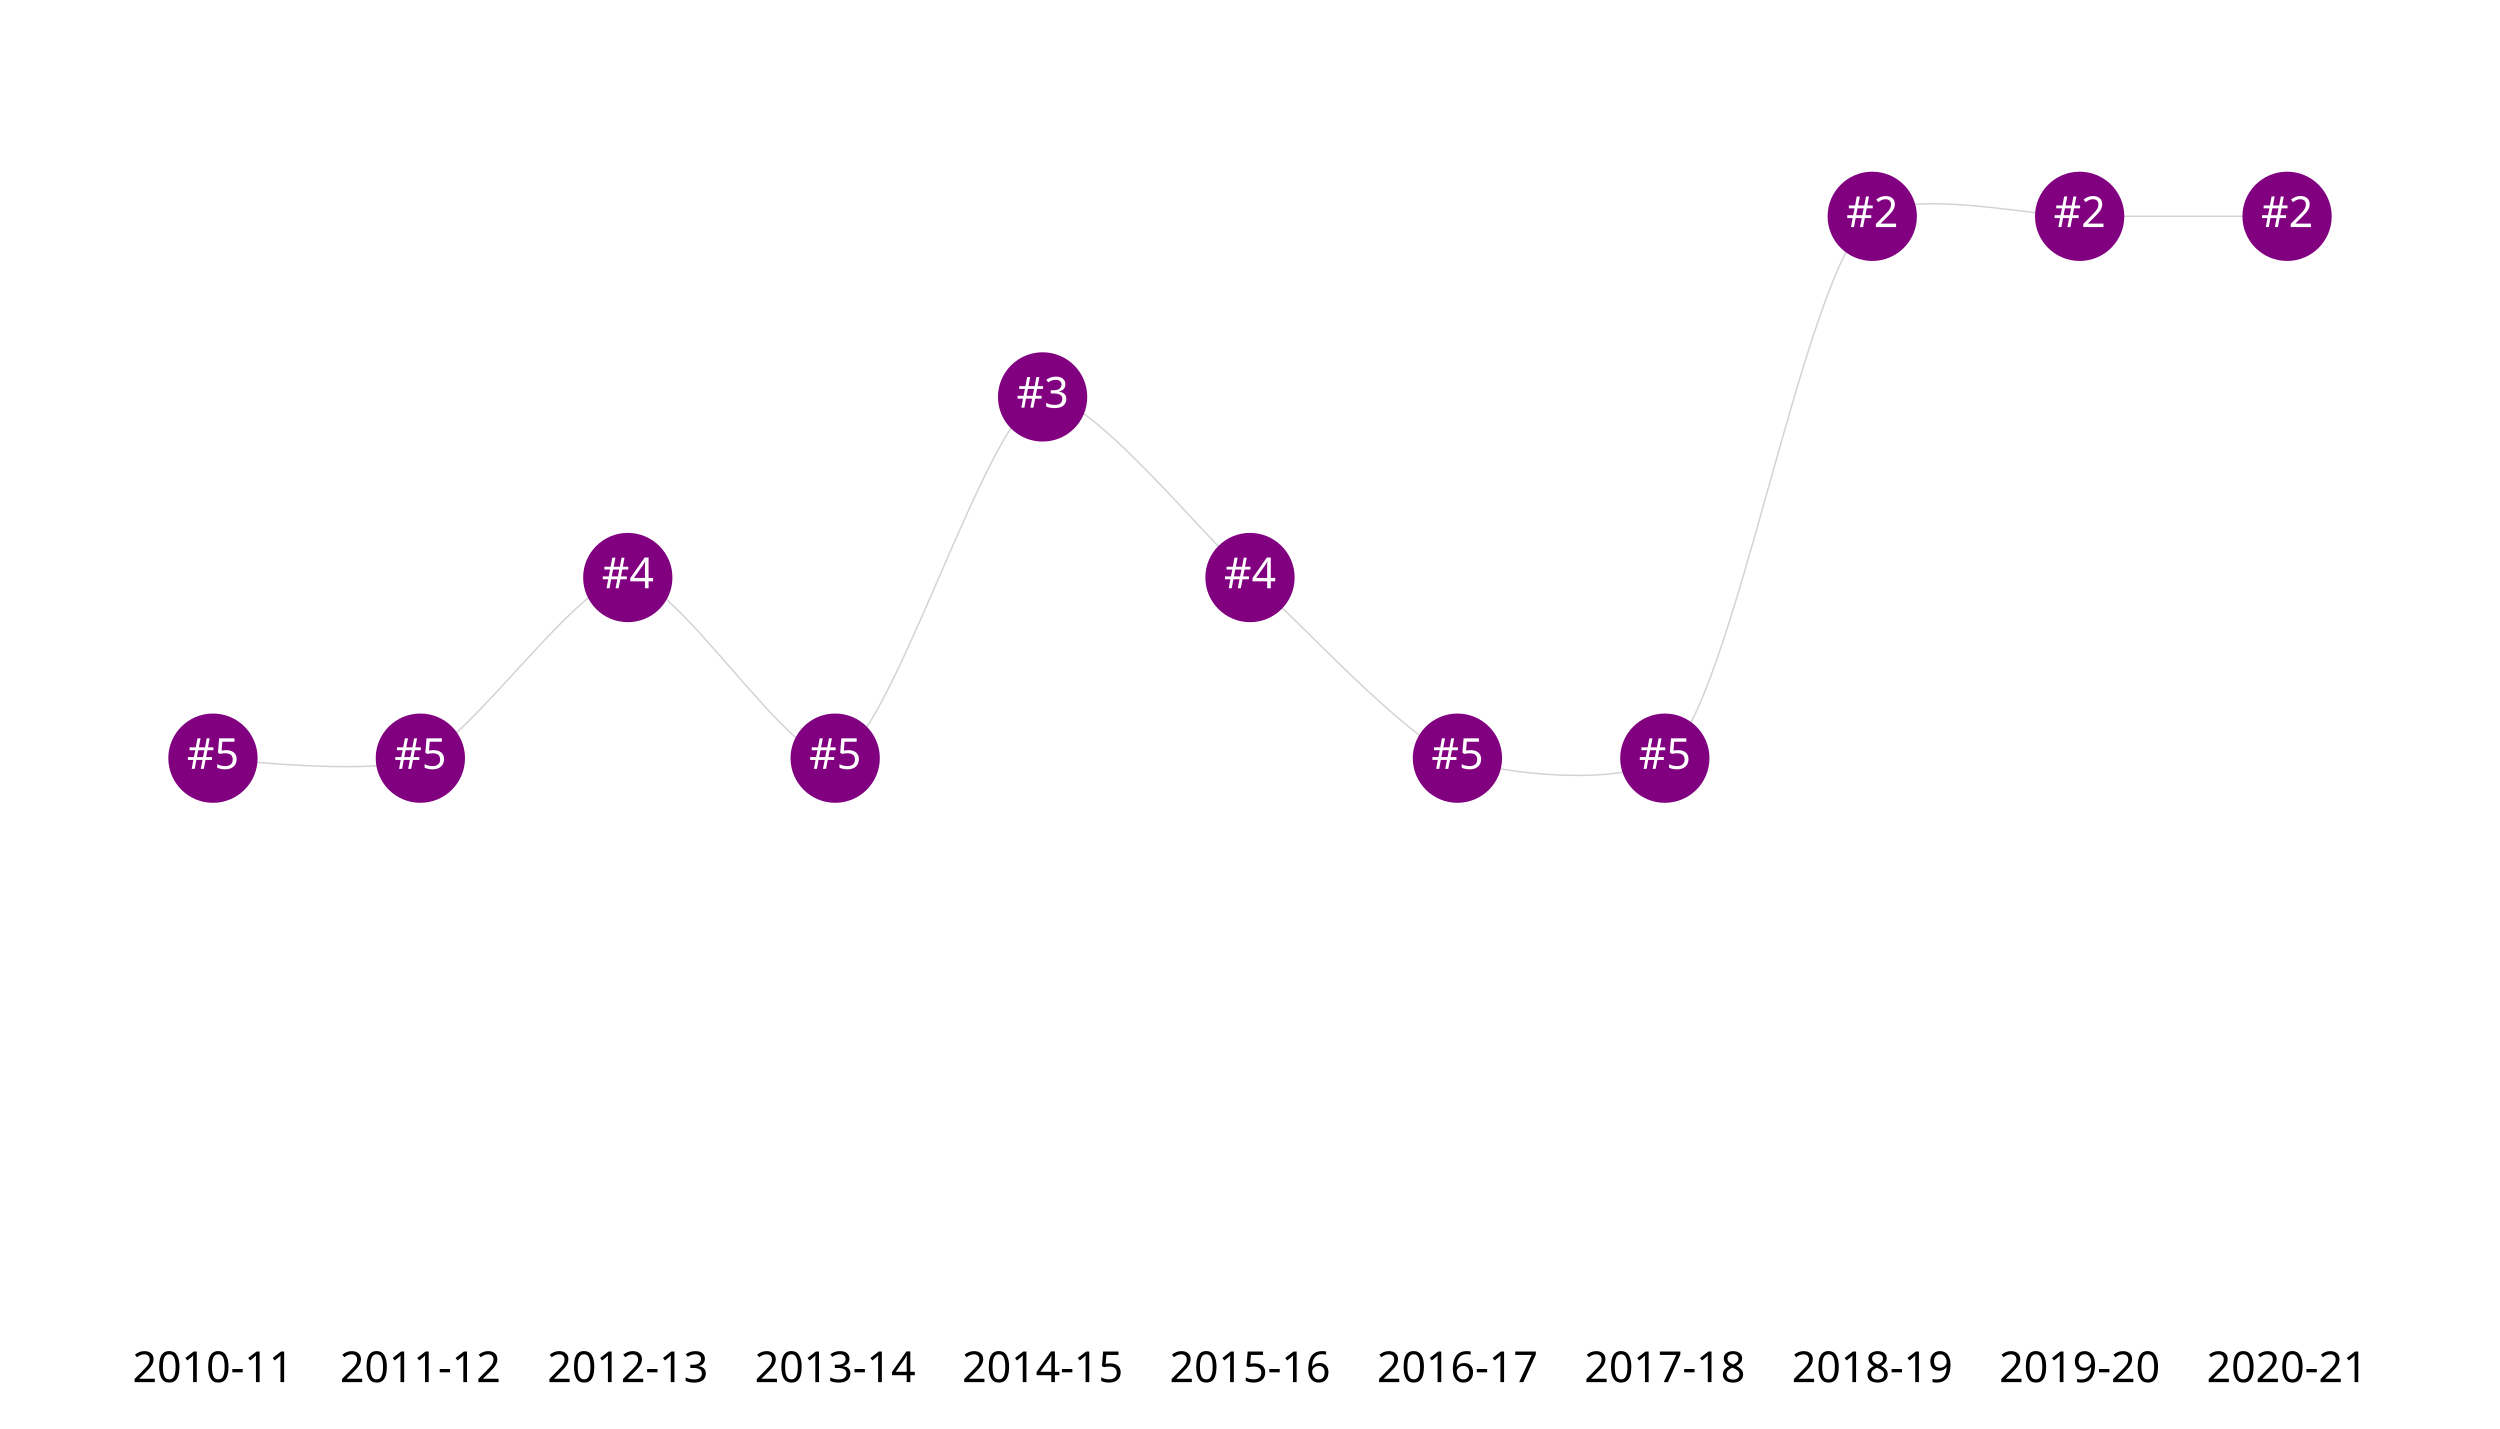
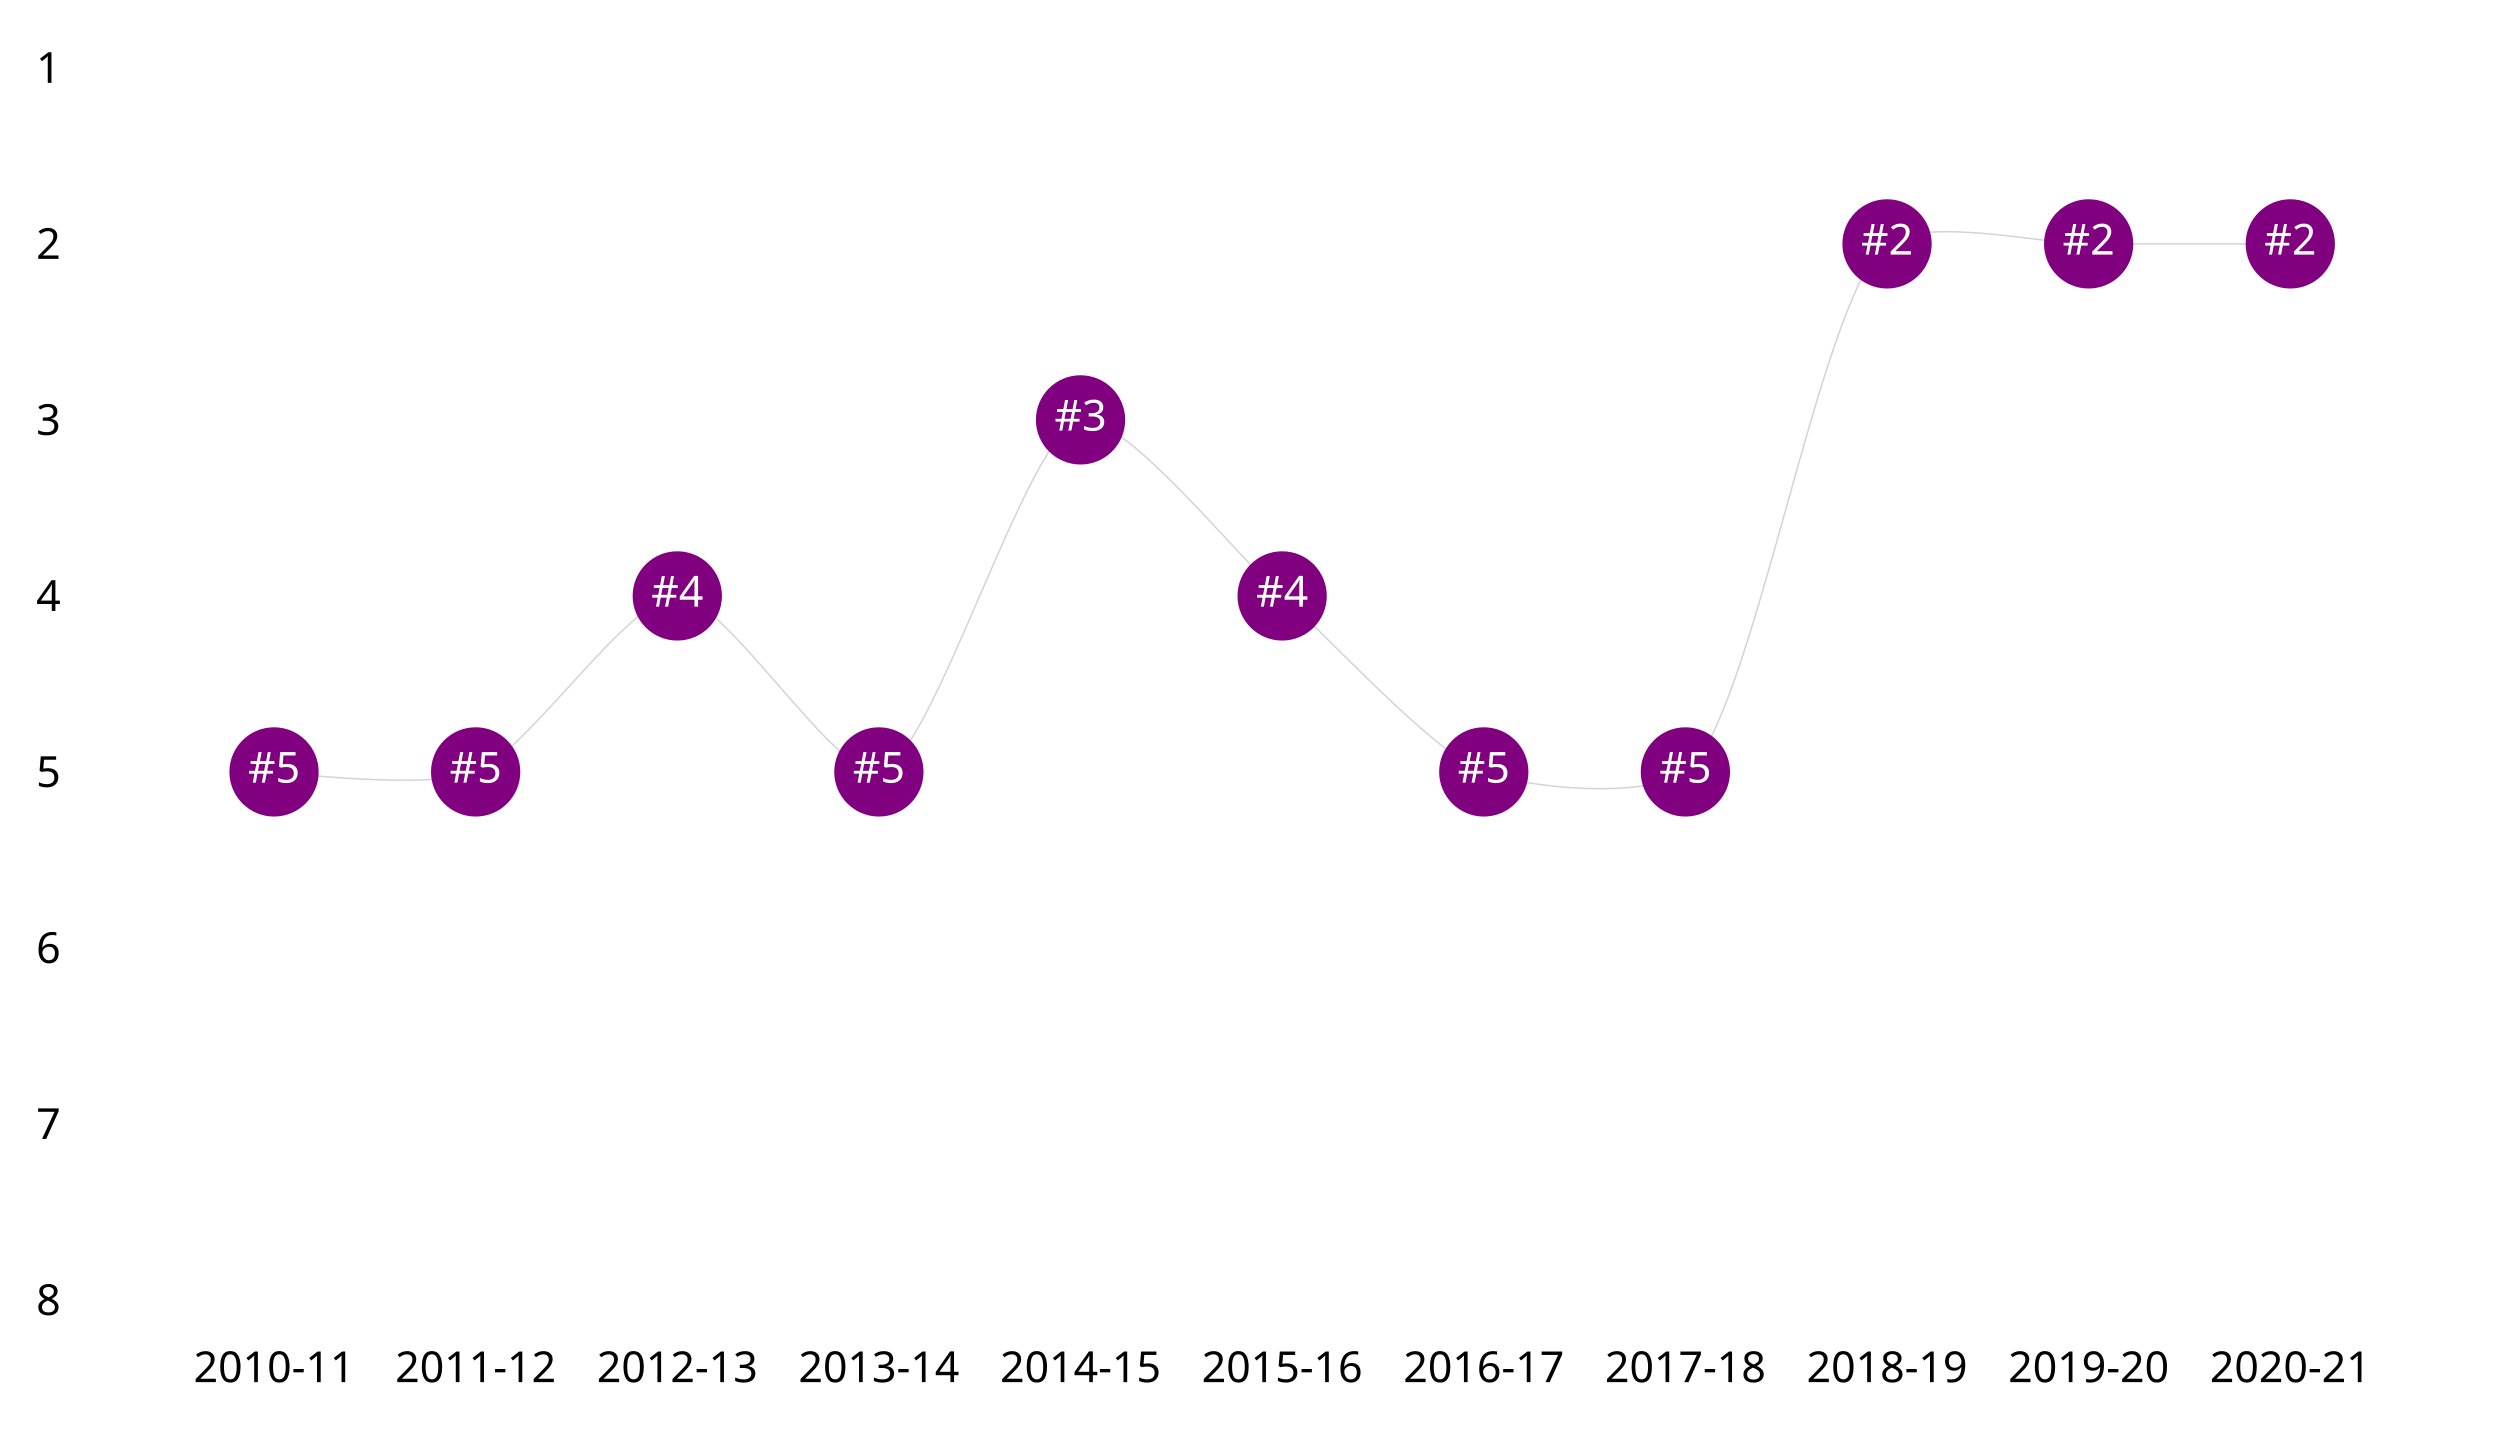
<svg xmlns="http://www.w3.org/2000/svg" class="main-svg" width="16535.433" height="9448.819" style="" viewBox="0 0 700 400">
  <rect x="0" y="0" width="700" height="400" style="fill: rgb(255, 255, 255); fill-opacity: 1;" />
-   <defs id="defs-88c997">
+   <defs id="defs-5f79f0">
    <g class="clips">
-       <clipPath id="clip88c997xyplot" class="plotclip">
-         <rect width="680" height="354" />
-       </clipPath>
-       <clipPath class="axesclip" id="clip88c997x">
-         <rect x="10" y="0" width="680" height="400" />
-       </clipPath>
-       <clipPath class="axesclip" id="clip88c997y">
-         <rect x="0" y="10" width="700" height="354" />
-       </clipPath>
-       <clipPath class="axesclip" id="clip88c997xy">
-         <rect x="10" y="10" width="680" height="354" />
+       <clipPath id="clip5f79f0xyplot" class="plotclip">
+         <rect width="662" height="345" />
+       </clipPath>
+       <clipPath class="axesclip" id="clip5f79f0x">
+         <rect x="28" y="0" width="662" height="400" />
+       </clipPath>
+       <clipPath class="axesclip" id="clip5f79f0y">
+         <rect x="0" y="19" width="700" height="345" />
+       </clipPath>
+       <clipPath class="axesclip" id="clip5f79f0xy">
+         <rect x="28" y="19" width="662" height="345" />
      </clipPath>
    </g>
    <g class="gradients" />
    <g class="patterns" />
  </defs>
  <g class="bglayer">
-     <rect class="bg" x="0" y="0" width="700" height="374" style="fill: rgb(0, 0, 0); fill-opacity: 0; stroke-width: 0;" />
+     <rect class="bg" x="18" y="9" width="682" height="365" style="fill: rgb(0, 0, 0); fill-opacity: 0; stroke-width: 0;" />
  </g>
  <g class="layer-below">
    <g class="imagelayer" />
    <g class="shapelayer" />
  </g>
  <g class="cartesianlayer">
    <g class="subplot xy">
      <g class="layer-subplot">
        <g class="shapelayer" />
        <g class="imagelayer" />
      </g>
      <g class="gridlayer">
        <g class="x">
-           <path class="xgrid crisp" transform="translate(59.63,0)" d="M0,10v354" style="stroke: rgb(255, 255, 255); stroke-opacity: 1; stroke-width: 1px;" />
-           <path class="xgrid crisp" transform="translate(117.7,0)" d="M0,10v354" style="stroke: rgb(255, 255, 255); stroke-opacity: 1; stroke-width: 1px;" />
-           <path class="xgrid crisp" transform="translate(175.78,0)" d="M0,10v354" style="stroke: rgb(255, 255, 255); stroke-opacity: 1; stroke-width: 1px;" />
-           <path class="xgrid crisp" transform="translate(233.85,0)" d="M0,10v354" style="stroke: rgb(255, 255, 255); stroke-opacity: 1; stroke-width: 1px;" />
-           <path class="xgrid crisp" transform="translate(291.93,0)" d="M0,10v354" style="stroke: rgb(255, 255, 255); stroke-opacity: 1; stroke-width: 1px;" />
-           <path class="xgrid crisp" transform="translate(350,0)" d="M0,10v354" style="stroke: rgb(255, 255, 255); stroke-opacity: 1; stroke-width: 1px;" />
-           <path class="xgrid crisp" transform="translate(408.08,0)" d="M0,10v354" style="stroke: rgb(255, 255, 255); stroke-opacity: 1; stroke-width: 1px;" />
-           <path class="xgrid crisp" transform="translate(466.15,0)" d="M0,10v354" style="stroke: rgb(255, 255, 255); stroke-opacity: 1; stroke-width: 1px;" />
-           <path class="xgrid crisp" transform="translate(524.23,0)" d="M0,10v354" style="stroke: rgb(255, 255, 255); stroke-opacity: 1; stroke-width: 1px;" />
-           <path class="xgrid crisp" transform="translate(582.3,0)" d="M0,10v354" style="stroke: rgb(255, 255, 255); stroke-opacity: 1; stroke-width: 1px;" />
-           <path class="xgrid crisp" transform="translate(640.38,0)" d="M0,10v354" style="stroke: rgb(255, 255, 255); stroke-opacity: 1; stroke-width: 1px;" />
-         </g>
-         <g class="y" />
+           <path class="xgrid crisp" transform="translate(76.73,0)" d="M0,19v345" style="stroke: rgb(255, 255, 255); stroke-opacity: 1; stroke-width: 1px;" />
+           <path class="xgrid crisp" transform="translate(133.18,0)" d="M0,19v345" style="stroke: rgb(255, 255, 255); stroke-opacity: 1; stroke-width: 1px;" />
+           <path class="xgrid crisp" transform="translate(189.64,0)" d="M0,19v345" style="stroke: rgb(255, 255, 255); stroke-opacity: 1; stroke-width: 1px;" />
+           <path class="xgrid crisp" transform="translate(246.09,0)" d="M0,19v345" style="stroke: rgb(255, 255, 255); stroke-opacity: 1; stroke-width: 1px;" />
+           <path class="xgrid crisp" transform="translate(302.55,0)" d="M0,19v345" style="stroke: rgb(255, 255, 255); stroke-opacity: 1; stroke-width: 1px;" />
+           <path class="xgrid crisp" transform="translate(359,0)" d="M0,19v345" style="stroke: rgb(255, 255, 255); stroke-opacity: 1; stroke-width: 1px;" />
+           <path class="xgrid crisp" transform="translate(415.46,0)" d="M0,19v345" style="stroke: rgb(255, 255, 255); stroke-opacity: 1; stroke-width: 1px;" />
+           <path class="xgrid crisp" transform="translate(471.91,0)" d="M0,19v345" style="stroke: rgb(255, 255, 255); stroke-opacity: 1; stroke-width: 1px;" />
+           <path class="xgrid crisp" transform="translate(528.37,0)" d="M0,19v345" style="stroke: rgb(255, 255, 255); stroke-opacity: 1; stroke-width: 1px;" />
+           <path class="xgrid crisp" transform="translate(584.82,0)" d="M0,19v345" style="stroke: rgb(255, 255, 255); stroke-opacity: 1; stroke-width: 1px;" />
+           <path class="xgrid crisp" transform="translate(641.28,0)" d="M0,19v345" style="stroke: rgb(255, 255, 255); stroke-opacity: 1; stroke-width: 1px;" />
+         </g>
+         <g class="y">
+           <path class="ygrid crisp" transform="translate(0,314.71)" d="M28,0h662" style="stroke: rgb(255, 255, 255); stroke-opacity: 1; stroke-width: 1px;" />
+           <path class="ygrid crisp" transform="translate(0,265.43)" d="M28,0h662" style="stroke: rgb(255, 255, 255); stroke-opacity: 1; stroke-width: 1px;" />
+           <path class="ygrid crisp" transform="translate(0,216.14)" d="M28,0h662" style="stroke: rgb(255, 255, 255); stroke-opacity: 1; stroke-width: 1px;" />
+           <path class="ygrid crisp" transform="translate(0,166.86)" d="M28,0h662" style="stroke: rgb(255, 255, 255); stroke-opacity: 1; stroke-width: 1px;" />
+           <path class="ygrid crisp" transform="translate(0,117.57)" d="M28,0h662" style="stroke: rgb(255, 255, 255); stroke-opacity: 1; stroke-width: 1px;" />
+           <path class="ygrid crisp" transform="translate(0,68.29)" d="M28,0h662" style="stroke: rgb(255, 255, 255); stroke-opacity: 1; stroke-width: 1px;" />
+         </g>
      </g>
      <g class="zerolinelayer" />
      <path class="xlines-below" />
      <path class="ylines-below" />
      <g class="overlines-below" />
      <g class="xaxislayer-below" />
      <g class="yaxislayer-below" />
      <g class="overaxes-below" />
-       <g class="plot" transform="translate(10,10)">
+       <g class="plot" transform="translate(28,19)">
        <g class="scatterlayer mlayer">
-           <g class="trace scatter trace1a5d09" style="stroke-miterlimit: 2; opacity: 1;">
-             <g class="fills" clip-path="url(#clip88c997xyplot)" />
+           <g class="trace scatter trace1c7cdf" style="stroke-miterlimit: 2; opacity: 1;">
+             <g class="fills" clip-path="url(#clip5f79f0xyplot)" />
            <g class="errorbars" />
            <g class="lines">
-               <path class="js-line" d="M49.63,202.29Q94.98,207.05 107.7,202.29C122.35,196.8 152.23,151.71 165.78,151.71C179.33,151.71 211.44,204.38 223.85,202.29C239.13,199.72 266.65,103.71 281.93,101.14C294.34,99.05 326.45,139.91 340,151.71C353.55,163.51 383.43,196.8 398.08,202.29C410.8,207.05 444.64,210.21 456.15,202.29C475.4,189.04 494.98,63.82 514.23,50.57C525.74,42.65 558.75,50.57 572.3,50.57Q585.85,50.57 630.38,50.57" clip-path="url(#clip88c997xyplot)" style="vector-effect: non-scaling-stroke; fill: none; stroke: rgb(211, 211, 211); stroke-opacity: 1; stroke-width: 10px; opacity: 1;" />
+               <path class="js-line" d="M48.73,197.14Q92.82,201.78 105.18,197.14C119.43,191.8 148.47,147.86 161.64,147.86C174.81,147.86 206.03,199.17 218.09,197.14C232.94,194.64 259.7,101.06 274.55,98.57C286.61,96.54 317.83,136.36 331,147.86C344.17,159.36 373.21,191.8 387.46,197.14C399.82,201.78 432.72,204.84 443.91,197.14C462.64,184.24 481.64,62.19 500.37,49.29C511.56,41.59 543.65,49.29 556.82,49.29Q569.99,49.29 613.28,49.29" clip-path="url(#clip5f79f0xyplot)" style="vector-effect: non-scaling-stroke; fill: none; stroke: rgb(211, 211, 211); stroke-opacity: 1; stroke-width: 10px; opacity: 1;" />
            </g>
            <g class="points">
-               <path class="point" transform="translate(49.63,202.29)" d="M12.5,0A12.5,12.5 0 1,1 0,-12.5A12.5,12.5 0 0,1 12.5,0Z" style="opacity: 1; stroke-width: 0px; fill: rgb(128, 0, 128); fill-opacity: 1;" />
-               <path class="point" transform="translate(107.7,202.29)" d="M12.5,0A12.5,12.5 0 1,1 0,-12.5A12.5,12.5 0 0,1 12.5,0Z" style="opacity: 1; stroke-width: 0px; fill: rgb(128, 0, 128); fill-opacity: 1;" />
-               <path class="point" transform="translate(165.78,151.71)" d="M12.5,0A12.5,12.5 0 1,1 0,-12.5A12.5,12.5 0 0,1 12.5,0Z" style="opacity: 1; stroke-width: 0px; fill: rgb(128, 0, 128); fill-opacity: 1;" />
-               <path class="point" transform="translate(223.85,202.29)" d="M12.5,0A12.5,12.5 0 1,1 0,-12.5A12.5,12.5 0 0,1 12.5,0Z" style="opacity: 1; stroke-width: 0px; fill: rgb(128, 0, 128); fill-opacity: 1;" />
-               <path class="point" transform="translate(281.93,101.14)" d="M12.5,0A12.5,12.5 0 1,1 0,-12.5A12.5,12.5 0 0,1 12.5,0Z" style="opacity: 1; stroke-width: 0px; fill: rgb(128, 0, 128); fill-opacity: 1;" />
-               <path class="point" transform="translate(340,151.71)" d="M12.5,0A12.5,12.5 0 1,1 0,-12.5A12.5,12.5 0 0,1 12.5,0Z" style="opacity: 1; stroke-width: 0px; fill: rgb(128, 0, 128); fill-opacity: 1;" />
-               <path class="point" transform="translate(398.08,202.29)" d="M12.5,0A12.5,12.5 0 1,1 0,-12.5A12.5,12.5 0 0,1 12.5,0Z" style="opacity: 1; stroke-width: 0px; fill: rgb(128, 0, 128); fill-opacity: 1;" />
-               <path class="point" transform="translate(456.15,202.29)" d="M12.5,0A12.5,12.5 0 1,1 0,-12.5A12.5,12.5 0 0,1 12.5,0Z" style="opacity: 1; stroke-width: 0px; fill: rgb(128, 0, 128); fill-opacity: 1;" />
-               <path class="point" transform="translate(514.23,50.57)" d="M12.5,0A12.5,12.5 0 1,1 0,-12.5A12.5,12.5 0 0,1 12.5,0Z" style="opacity: 1; stroke-width: 0px; fill: rgb(128, 0, 128); fill-opacity: 1;" />
-               <path class="point" transform="translate(572.3,50.57)" d="M12.5,0A12.5,12.5 0 1,1 0,-12.5A12.5,12.5 0 0,1 12.5,0Z" style="opacity: 1; stroke-width: 0px; fill: rgb(128, 0, 128); fill-opacity: 1;" />
-               <path class="point" transform="translate(630.38,50.57)" d="M12.5,0A12.5,12.5 0 1,1 0,-12.5A12.5,12.5 0 0,1 12.5,0Z" style="opacity: 1; stroke-width: 0px; fill: rgb(128, 0, 128); fill-opacity: 1;" />
+               <path class="point" transform="translate(48.73,197.14)" d="M12.5,0A12.5,12.5 0 1,1 0,-12.5A12.5,12.5 0 0,1 12.5,0Z" style="opacity: 1; stroke-width: 0px; fill: rgb(128, 0, 128); fill-opacity: 1;" />
+               <path class="point" transform="translate(105.18,197.14)" d="M12.5,0A12.5,12.5 0 1,1 0,-12.5A12.5,12.5 0 0,1 12.5,0Z" style="opacity: 1; stroke-width: 0px; fill: rgb(128, 0, 128); fill-opacity: 1;" />
+               <path class="point" transform="translate(161.64,147.86)" d="M12.5,0A12.5,12.5 0 1,1 0,-12.5A12.5,12.5 0 0,1 12.5,0Z" style="opacity: 1; stroke-width: 0px; fill: rgb(128, 0, 128); fill-opacity: 1;" />
+               <path class="point" transform="translate(218.09,197.14)" d="M12.5,0A12.5,12.5 0 1,1 0,-12.5A12.5,12.5 0 0,1 12.5,0Z" style="opacity: 1; stroke-width: 0px; fill: rgb(128, 0, 128); fill-opacity: 1;" />
+               <path class="point" transform="translate(274.55,98.57)" d="M12.5,0A12.5,12.5 0 1,1 0,-12.5A12.5,12.5 0 0,1 12.5,0Z" style="opacity: 1; stroke-width: 0px; fill: rgb(128, 0, 128); fill-opacity: 1;" />
+               <path class="point" transform="translate(331,147.86)" d="M12.5,0A12.5,12.5 0 1,1 0,-12.5A12.5,12.5 0 0,1 12.5,0Z" style="opacity: 1; stroke-width: 0px; fill: rgb(128, 0, 128); fill-opacity: 1;" />
+               <path class="point" transform="translate(387.46,197.14)" d="M12.5,0A12.5,12.5 0 1,1 0,-12.5A12.5,12.5 0 0,1 12.5,0Z" style="opacity: 1; stroke-width: 0px; fill: rgb(128, 0, 128); fill-opacity: 1;" />
+               <path class="point" transform="translate(443.91,197.14)" d="M12.5,0A12.5,12.5 0 1,1 0,-12.5A12.5,12.5 0 0,1 12.5,0Z" style="opacity: 1; stroke-width: 0px; fill: rgb(128, 0, 128); fill-opacity: 1;" />
+               <path class="point" transform="translate(500.37,49.29)" d="M12.5,0A12.5,12.5 0 1,1 0,-12.5A12.5,12.5 0 0,1 12.5,0Z" style="opacity: 1; stroke-width: 0px; fill: rgb(128, 0, 128); fill-opacity: 1;" />
+               <path class="point" transform="translate(556.82,49.29)" d="M12.5,0A12.5,12.5 0 1,1 0,-12.5A12.5,12.5 0 0,1 12.5,0Z" style="opacity: 1; stroke-width: 0px; fill: rgb(128, 0, 128); fill-opacity: 1;" />
+               <path class="point" transform="translate(613.28,49.29)" d="M12.5,0A12.5,12.5 0 1,1 0,-12.5A12.5,12.5 0 0,1 12.5,0Z" style="opacity: 1; stroke-width: 0px; fill: rgb(128, 0, 128); fill-opacity: 1;" />
            </g>
            <g class="text">
              <g class="textpoint" transform="translate(0,3)">
-                 <text x="49.63" y="202.29" text-anchor="middle" style="font-family: 'Segoe UI Semibold'; font-size: 12px; fill: rgb(255, 255, 255); fill-opacity: 1; white-space: pre;">#5</text>
-               </g>
-               <g class="textpoint" transform="translate(0,3)">
-                 <text x="107.7" y="202.29" text-anchor="middle" style="font-family: 'Segoe UI Semibold'; font-size: 12px; fill: rgb(255, 255, 255); fill-opacity: 1; white-space: pre;">#5</text>
-               </g>
-               <g class="textpoint" transform="translate(0,3)">
-                 <text x="165.78" y="151.71" text-anchor="middle" style="font-family: 'Segoe UI Semibold'; font-size: 12px; fill: rgb(255, 255, 255); fill-opacity: 1; white-space: pre;">#4</text>
-               </g>
-               <g class="textpoint" transform="translate(0,3)">
-                 <text x="223.85" y="202.29" text-anchor="middle" style="font-family: 'Segoe UI Semibold'; font-size: 12px; fill: rgb(255, 255, 255); fill-opacity: 1; white-space: pre;">#5</text>
-               </g>
-               <g class="textpoint" transform="translate(0,3)">
-                 <text x="281.93" y="101.14" text-anchor="middle" style="font-family: 'Segoe UI Semibold'; font-size: 12px; fill: rgb(255, 255, 255); fill-opacity: 1; white-space: pre;">#3</text>
-               </g>
-               <g class="textpoint" transform="translate(0,3)">
-                 <text x="340" y="151.71" text-anchor="middle" style="font-family: 'Segoe UI Semibold'; font-size: 12px; fill: rgb(255, 255, 255); fill-opacity: 1; white-space: pre;">#4</text>
-               </g>
-               <g class="textpoint" transform="translate(0,3)">
-                 <text x="398.08" y="202.29" text-anchor="middle" style="font-family: 'Segoe UI Semibold'; font-size: 12px; fill: rgb(255, 255, 255); fill-opacity: 1; white-space: pre;">#5</text>
-               </g>
-               <g class="textpoint" transform="translate(0,3)">
-                 <text x="456.15" y="202.29" text-anchor="middle" style="font-family: 'Segoe UI Semibold'; font-size: 12px; fill: rgb(255, 255, 255); fill-opacity: 1; white-space: pre;">#5</text>
-               </g>
-               <g class="textpoint" transform="translate(0,3)">
-                 <text x="514.23" y="50.57" text-anchor="middle" style="font-family: 'Segoe UI Semibold'; font-size: 12px; fill: rgb(255, 255, 255); fill-opacity: 1; white-space: pre;">#2</text>
-               </g>
-               <g class="textpoint" transform="translate(0,3)">
-                 <text x="572.3" y="50.57" text-anchor="middle" style="font-family: 'Segoe UI Semibold'; font-size: 12px; fill: rgb(255, 255, 255); fill-opacity: 1; white-space: pre;">#2</text>
-               </g>
-               <g class="textpoint" transform="translate(0,3)">
-                 <text x="630.38" y="50.57" text-anchor="middle" style="font-family: 'Segoe UI Semibold'; font-size: 12px; fill: rgb(255, 255, 255); fill-opacity: 1; white-space: pre;">#2</text>
+                 <text x="48.73" y="197.14" text-anchor="middle" style="font-family: 'Segoe UI Semibold'; font-size: 12px; fill: rgb(255, 255, 255); fill-opacity: 1; white-space: pre;">#5</text>
+               </g>
+               <g class="textpoint" transform="translate(0,3)">
+                 <text x="105.18" y="197.14" text-anchor="middle" style="font-family: 'Segoe UI Semibold'; font-size: 12px; fill: rgb(255, 255, 255); fill-opacity: 1; white-space: pre;">#5</text>
+               </g>
+               <g class="textpoint" transform="translate(0,3)">
+                 <text x="161.64" y="147.86" text-anchor="middle" style="font-family: 'Segoe UI Semibold'; font-size: 12px; fill: rgb(255, 255, 255); fill-opacity: 1; white-space: pre;">#4</text>
+               </g>
+               <g class="textpoint" transform="translate(0,3)">
+                 <text x="218.09" y="197.14" text-anchor="middle" style="font-family: 'Segoe UI Semibold'; font-size: 12px; fill: rgb(255, 255, 255); fill-opacity: 1; white-space: pre;">#5</text>
+               </g>
+               <g class="textpoint" transform="translate(0,3)">
+                 <text x="274.55" y="98.57" text-anchor="middle" style="font-family: 'Segoe UI Semibold'; font-size: 12px; fill: rgb(255, 255, 255); fill-opacity: 1; white-space: pre;">#3</text>
+               </g>
+               <g class="textpoint" transform="translate(0,3)">
+                 <text x="331" y="147.86" text-anchor="middle" style="font-family: 'Segoe UI Semibold'; font-size: 12px; fill: rgb(255, 255, 255); fill-opacity: 1; white-space: pre;">#4</text>
+               </g>
+               <g class="textpoint" transform="translate(0,3)">
+                 <text x="387.46" y="197.14" text-anchor="middle" style="font-family: 'Segoe UI Semibold'; font-size: 12px; fill: rgb(255, 255, 255); fill-opacity: 1; white-space: pre;">#5</text>
+               </g>
+               <g class="textpoint" transform="translate(0,3)">
+                 <text x="443.91" y="197.14" text-anchor="middle" style="font-family: 'Segoe UI Semibold'; font-size: 12px; fill: rgb(255, 255, 255); fill-opacity: 1; white-space: pre;">#5</text>
+               </g>
+               <g class="textpoint" transform="translate(0,3)">
+                 <text x="500.37" y="49.29" text-anchor="middle" style="font-family: 'Segoe UI Semibold'; font-size: 12px; fill: rgb(255, 255, 255); fill-opacity: 1; white-space: pre;">#2</text>
+               </g>
+               <g class="textpoint" transform="translate(0,3)">
+                 <text x="556.82" y="49.29" text-anchor="middle" style="font-family: 'Segoe UI Semibold'; font-size: 12px; fill: rgb(255, 255, 255); fill-opacity: 1; white-space: pre;">#2</text>
+               </g>
+               <g class="textpoint" transform="translate(0,3)">
+                 <text x="613.28" y="49.29" text-anchor="middle" style="font-family: 'Segoe UI Semibold'; font-size: 12px; fill: rgb(255, 255, 255); fill-opacity: 1; white-space: pre;">#2</text>
              </g>
            </g>
          </g>
        </g>
      </g>
      <g class="overplot" />
      <path class="xlines-above crisp" d="M0,0" style="fill: none;" />
      <path class="ylines-above crisp" d="M0,0" style="fill: none;" />
      <g class="overlines-above" />
      <g class="xaxislayer-above">
        <g class="xtick">
-           <text text-anchor="middle" x="0" y="387" transform="translate(59.63,0)" style="font-family: 'Segoe UI Semibold'; font-size: 12px; fill: rgb(0, 0, 0); fill-opacity: 1; white-space: pre; opacity: 1;">2010-11</text>
-         </g>
-         <g class="xtick">
-           <text text-anchor="middle" x="0" y="387" transform="translate(117.7,0)" style="font-family: 'Segoe UI Semibold'; font-size: 12px; fill: rgb(0, 0, 0); fill-opacity: 1; white-space: pre; opacity: 1;">2011-12</text>
-         </g>
-         <g class="xtick">
-           <text text-anchor="middle" x="0" y="387" transform="translate(175.78,0)" style="font-family: 'Segoe UI Semibold'; font-size: 12px; fill: rgb(0, 0, 0); fill-opacity: 1; white-space: pre; opacity: 1;">2012-13</text>
-         </g>
-         <g class="xtick">
-           <text text-anchor="middle" x="0" y="387" transform="translate(233.85,0)" style="font-family: 'Segoe UI Semibold'; font-size: 12px; fill: rgb(0, 0, 0); fill-opacity: 1; white-space: pre; opacity: 1;">2013-14</text>
-         </g>
-         <g class="xtick">
-           <text text-anchor="middle" x="0" y="387" transform="translate(291.93,0)" style="font-family: 'Segoe UI Semibold'; font-size: 12px; fill: rgb(0, 0, 0); fill-opacity: 1; white-space: pre; opacity: 1;">2014-15</text>
-         </g>
-         <g class="xtick">
-           <text text-anchor="middle" x="0" y="387" transform="translate(350,0)" style="font-family: 'Segoe UI Semibold'; font-size: 12px; fill: rgb(0, 0, 0); fill-opacity: 1; white-space: pre; opacity: 1;">2015-16</text>
-         </g>
-         <g class="xtick">
-           <text text-anchor="middle" x="0" y="387" transform="translate(408.08,0)" style="font-family: 'Segoe UI Semibold'; font-size: 12px; fill: rgb(0, 0, 0); fill-opacity: 1; white-space: pre; opacity: 1;">2016-17</text>
-         </g>
-         <g class="xtick">
-           <text text-anchor="middle" x="0" y="387" transform="translate(466.15,0)" style="font-family: 'Segoe UI Semibold'; font-size: 12px; fill: rgb(0, 0, 0); fill-opacity: 1; white-space: pre; opacity: 1;">2017-18</text>
-         </g>
-         <g class="xtick">
-           <text text-anchor="middle" x="0" y="387" transform="translate(524.23,0)" style="font-family: 'Segoe UI Semibold'; font-size: 12px; fill: rgb(0, 0, 0); fill-opacity: 1; white-space: pre; opacity: 1;">2018-19</text>
-         </g>
-         <g class="xtick">
-           <text text-anchor="middle" x="0" y="387" transform="translate(582.3,0)" style="font-family: 'Segoe UI Semibold'; font-size: 12px; fill: rgb(0, 0, 0); fill-opacity: 1; white-space: pre; opacity: 1;">2019-20</text>
-         </g>
-         <g class="xtick">
-           <text text-anchor="middle" x="0" y="387" transform="translate(640.38,0)" style="font-family: 'Segoe UI Semibold'; font-size: 12px; fill: rgb(0, 0, 0); fill-opacity: 1; white-space: pre; opacity: 1;">2020-21</text>
-         </g>
-       </g>
-       <g class="yaxislayer-above" />
+           <text text-anchor="middle" x="0" y="387" transform="translate(76.73,0)" style="font-family: 'Segoe UI Semibold'; font-size: 12px; fill: rgb(0, 0, 0); fill-opacity: 1; white-space: pre; opacity: 1;">2010-11</text>
+         </g>
+         <g class="xtick">
+           <text text-anchor="middle" x="0" y="387" transform="translate(133.18,0)" style="font-family: 'Segoe UI Semibold'; font-size: 12px; fill: rgb(0, 0, 0); fill-opacity: 1; white-space: pre; opacity: 1;">2011-12</text>
+         </g>
+         <g class="xtick">
+           <text text-anchor="middle" x="0" y="387" transform="translate(189.64,0)" style="font-family: 'Segoe UI Semibold'; font-size: 12px; fill: rgb(0, 0, 0); fill-opacity: 1; white-space: pre; opacity: 1;">2012-13</text>
+         </g>
+         <g class="xtick">
+           <text text-anchor="middle" x="0" y="387" transform="translate(246.09,0)" style="font-family: 'Segoe UI Semibold'; font-size: 12px; fill: rgb(0, 0, 0); fill-opacity: 1; white-space: pre; opacity: 1;">2013-14</text>
+         </g>
+         <g class="xtick">
+           <text text-anchor="middle" x="0" y="387" transform="translate(302.55,0)" style="font-family: 'Segoe UI Semibold'; font-size: 12px; fill: rgb(0, 0, 0); fill-opacity: 1; white-space: pre; opacity: 1;">2014-15</text>
+         </g>
+         <g class="xtick">
+           <text text-anchor="middle" x="0" y="387" transform="translate(359,0)" style="font-family: 'Segoe UI Semibold'; font-size: 12px; fill: rgb(0, 0, 0); fill-opacity: 1; white-space: pre; opacity: 1;">2015-16</text>
+         </g>
+         <g class="xtick">
+           <text text-anchor="middle" x="0" y="387" transform="translate(415.46,0)" style="font-family: 'Segoe UI Semibold'; font-size: 12px; fill: rgb(0, 0, 0); fill-opacity: 1; white-space: pre; opacity: 1;">2016-17</text>
+         </g>
+         <g class="xtick">
+           <text text-anchor="middle" x="0" y="387" transform="translate(471.91,0)" style="font-family: 'Segoe UI Semibold'; font-size: 12px; fill: rgb(0, 0, 0); fill-opacity: 1; white-space: pre; opacity: 1;">2017-18</text>
+         </g>
+         <g class="xtick">
+           <text text-anchor="middle" x="0" y="387" transform="translate(528.37,0)" style="font-family: 'Segoe UI Semibold'; font-size: 12px; fill: rgb(0, 0, 0); fill-opacity: 1; white-space: pre; opacity: 1;">2018-19</text>
+         </g>
+         <g class="xtick">
+           <text text-anchor="middle" x="0" y="387" transform="translate(584.82,0)" style="font-family: 'Segoe UI Semibold'; font-size: 12px; fill: rgb(0, 0, 0); fill-opacity: 1; white-space: pre; opacity: 1;">2019-20</text>
+         </g>
+         <g class="xtick">
+           <text text-anchor="middle" x="0" y="387" transform="translate(641.28,0)" style="font-family: 'Segoe UI Semibold'; font-size: 12px; fill: rgb(0, 0, 0); fill-opacity: 1; white-space: pre; opacity: 1;">2020-21</text>
+         </g>
+       </g>
+       <g class="yaxislayer-above">
+         <g class="ytick">
+           <text text-anchor="end" x="17" y="4.2" transform="translate(0,364)" style="font-family: 'Segoe UI Semibold'; font-size: 12px; fill: rgb(0, 0, 0); fill-opacity: 1; white-space: pre; opacity: 1;">8</text>
+         </g>
+         <g class="ytick">
+           <text text-anchor="end" x="17" y="4.2" style="font-family: 'Segoe UI Semibold'; font-size: 12px; fill: rgb(0, 0, 0); fill-opacity: 1; white-space: pre; opacity: 1;" transform="translate(0,314.71)">7</text>
+         </g>
+         <g class="ytick">
+           <text text-anchor="end" x="17" y="4.2" style="font-family: 'Segoe UI Semibold'; font-size: 12px; fill: rgb(0, 0, 0); fill-opacity: 1; white-space: pre; opacity: 1;" transform="translate(0,265.43)">6</text>
+         </g>
+         <g class="ytick">
+           <text text-anchor="end" x="17" y="4.2" style="font-family: 'Segoe UI Semibold'; font-size: 12px; fill: rgb(0, 0, 0); fill-opacity: 1; white-space: pre; opacity: 1;" transform="translate(0,216.14)">5</text>
+         </g>
+         <g class="ytick">
+           <text text-anchor="end" x="17" y="4.2" style="font-family: 'Segoe UI Semibold'; font-size: 12px; fill: rgb(0, 0, 0); fill-opacity: 1; white-space: pre; opacity: 1;" transform="translate(0,166.86)">4</text>
+         </g>
+         <g class="ytick">
+           <text text-anchor="end" x="17" y="4.2" style="font-family: 'Segoe UI Semibold'; font-size: 12px; fill: rgb(0, 0, 0); fill-opacity: 1; white-space: pre; opacity: 1;" transform="translate(0,117.57)">3</text>
+         </g>
+         <g class="ytick">
+           <text text-anchor="end" x="17" y="4.2" style="font-family: 'Segoe UI Semibold'; font-size: 12px; fill: rgb(0, 0, 0); fill-opacity: 1; white-space: pre; opacity: 1;" transform="translate(0,68.29)">2</text>
+         </g>
+         <g class="ytick">
+           <text text-anchor="end" x="17" y="4.2" style="font-family: 'Segoe UI Semibold'; font-size: 12px; fill: rgb(0, 0, 0); fill-opacity: 1; white-space: pre; opacity: 1;" transform="translate(0,19)">1</text>
+         </g>
+       </g>
      <g class="overaxes-above" />
    </g>
  </g>
  <g class="polarlayer" />
  <g class="smithlayer" />
  <g class="ternarylayer" />
  <g class="geolayer" />
  <g class="funnelarealayer" />
  <g class="pielayer" />
  <g class="iciclelayer" />
  <g class="treemaplayer" />
  <g class="sunburstlayer" />
  <g class="glimages" />
-   <defs id="topdefs-88c997">
+   <defs id="topdefs-5f79f0">
    <g class="clips" />
  </defs>
  <g class="layer-above">
    <g class="imagelayer" />
    <g class="shapelayer" />
  </g>
  <g class="infolayer">
    <g class="g-gtitle" />
    <g class="g-xtitle" />
+     <g class="g-ytitle" />
  </g>
</svg>
